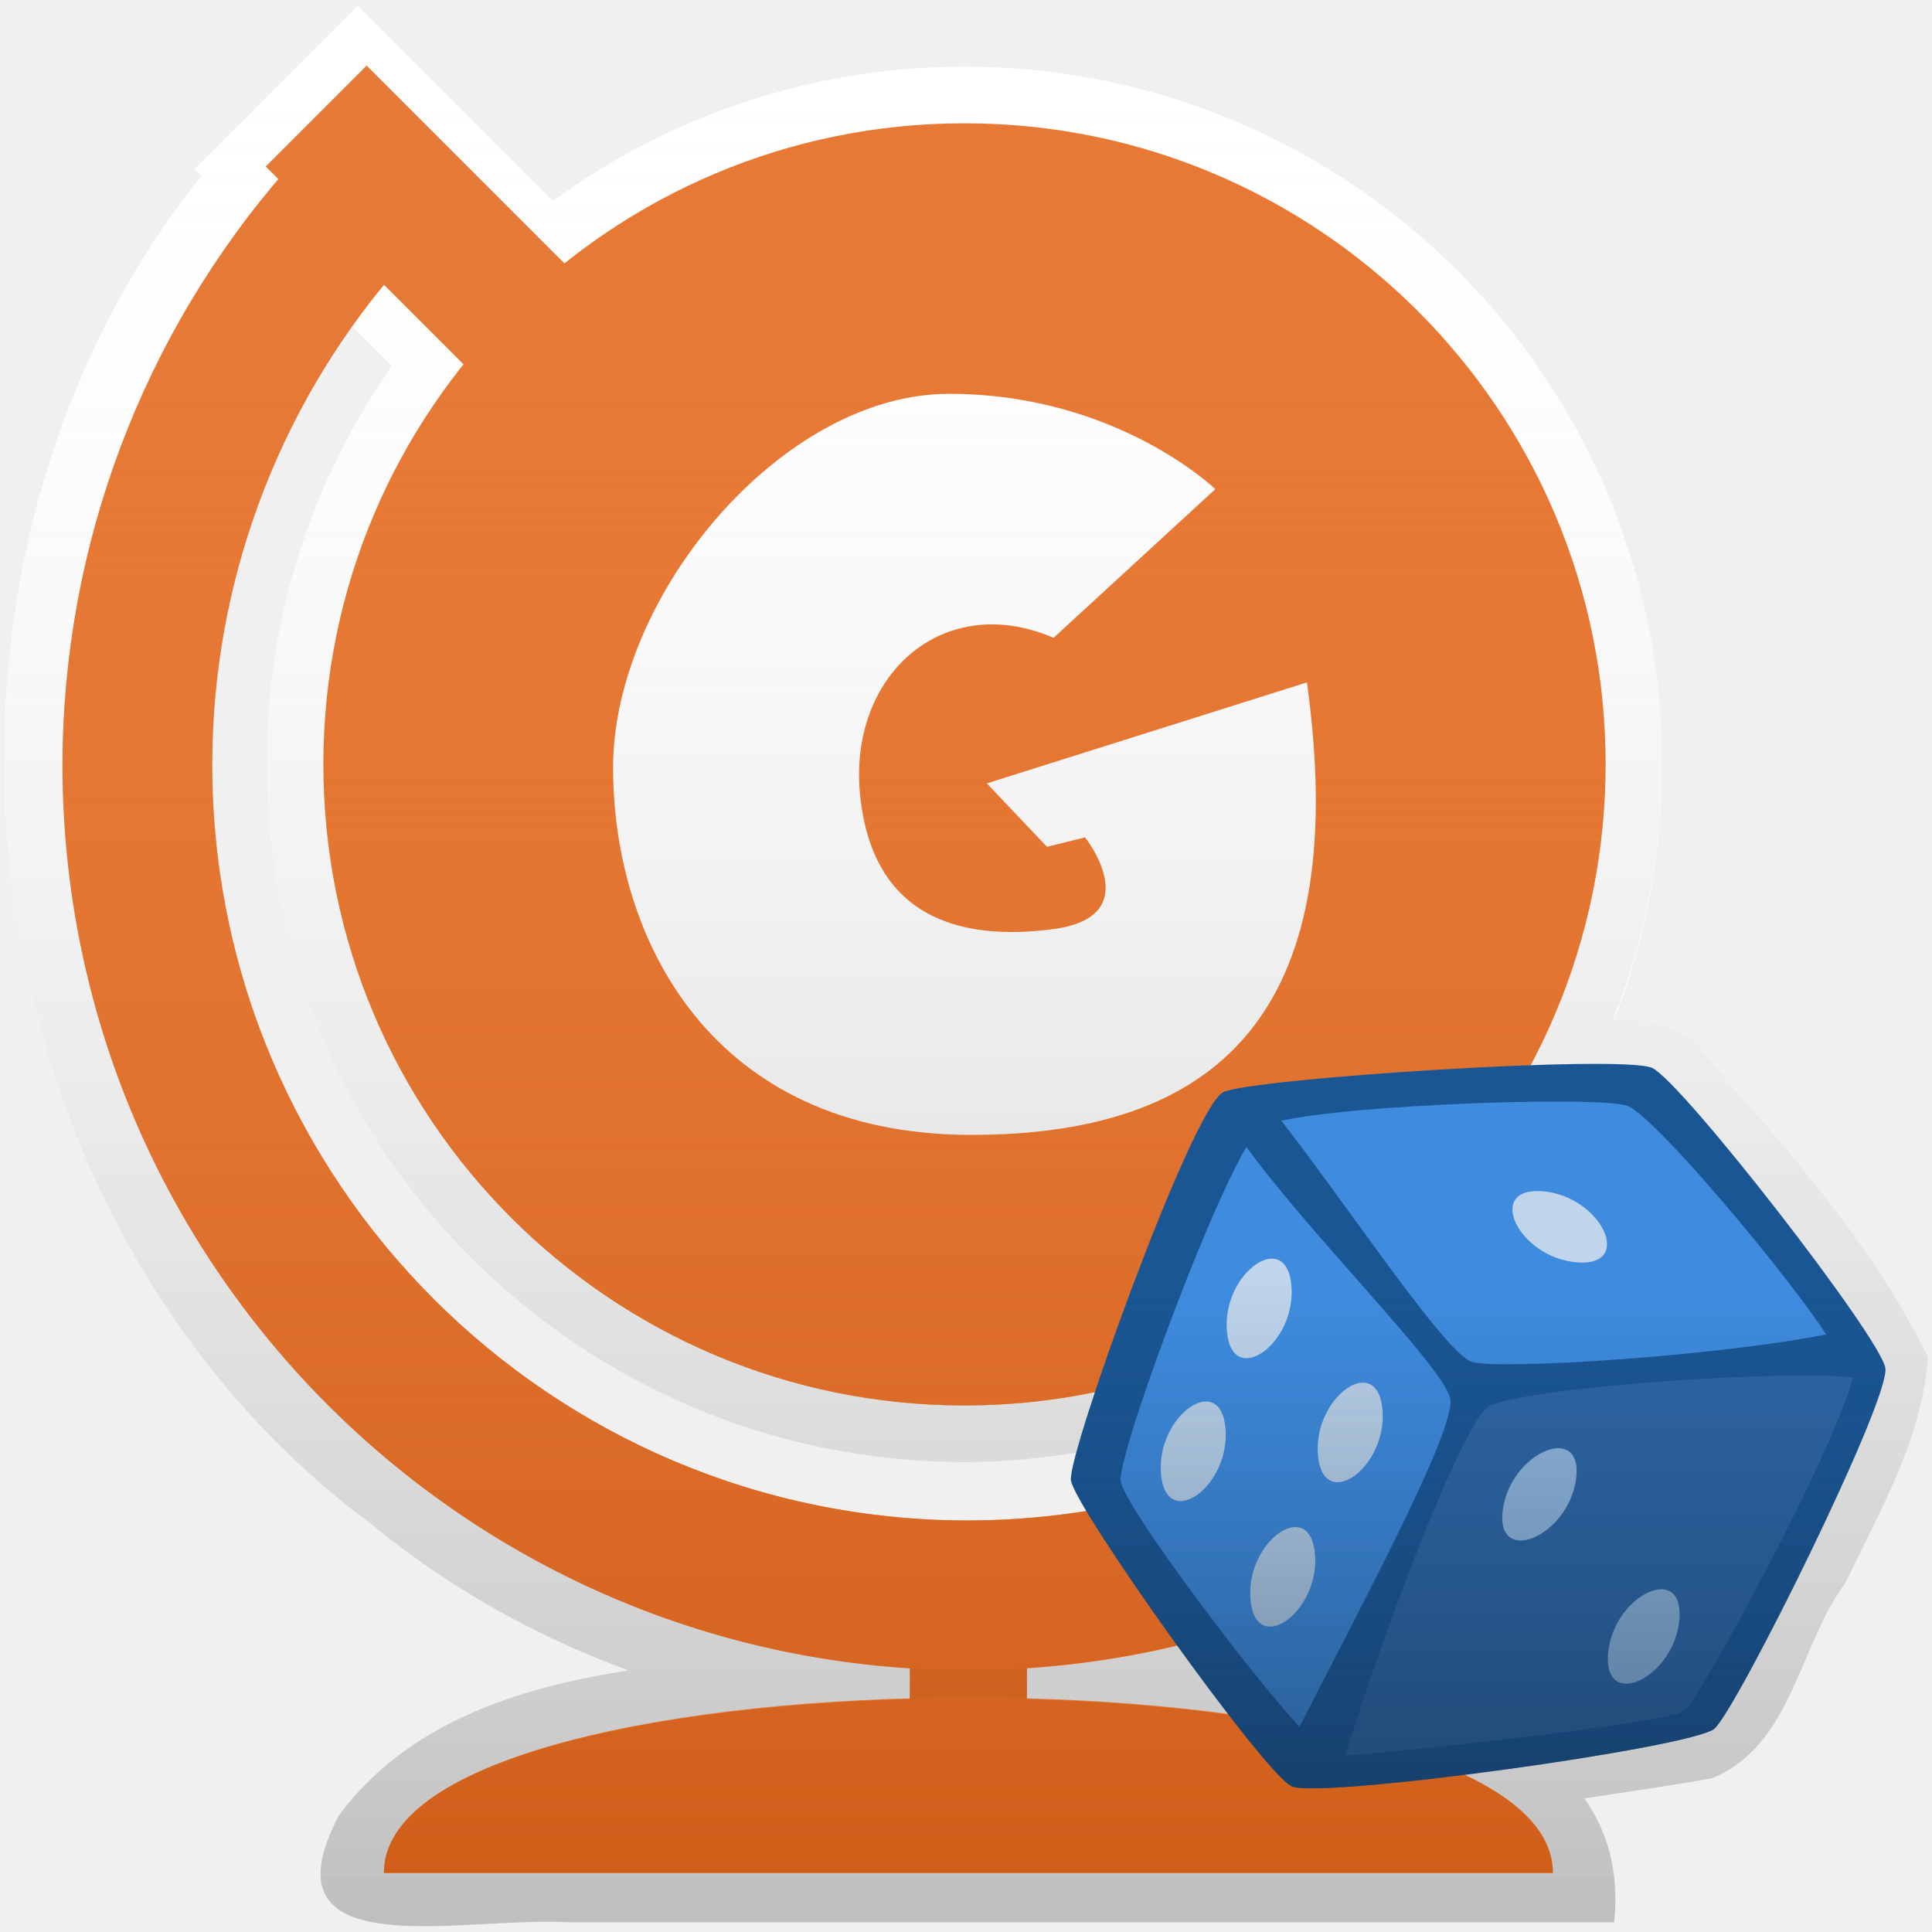
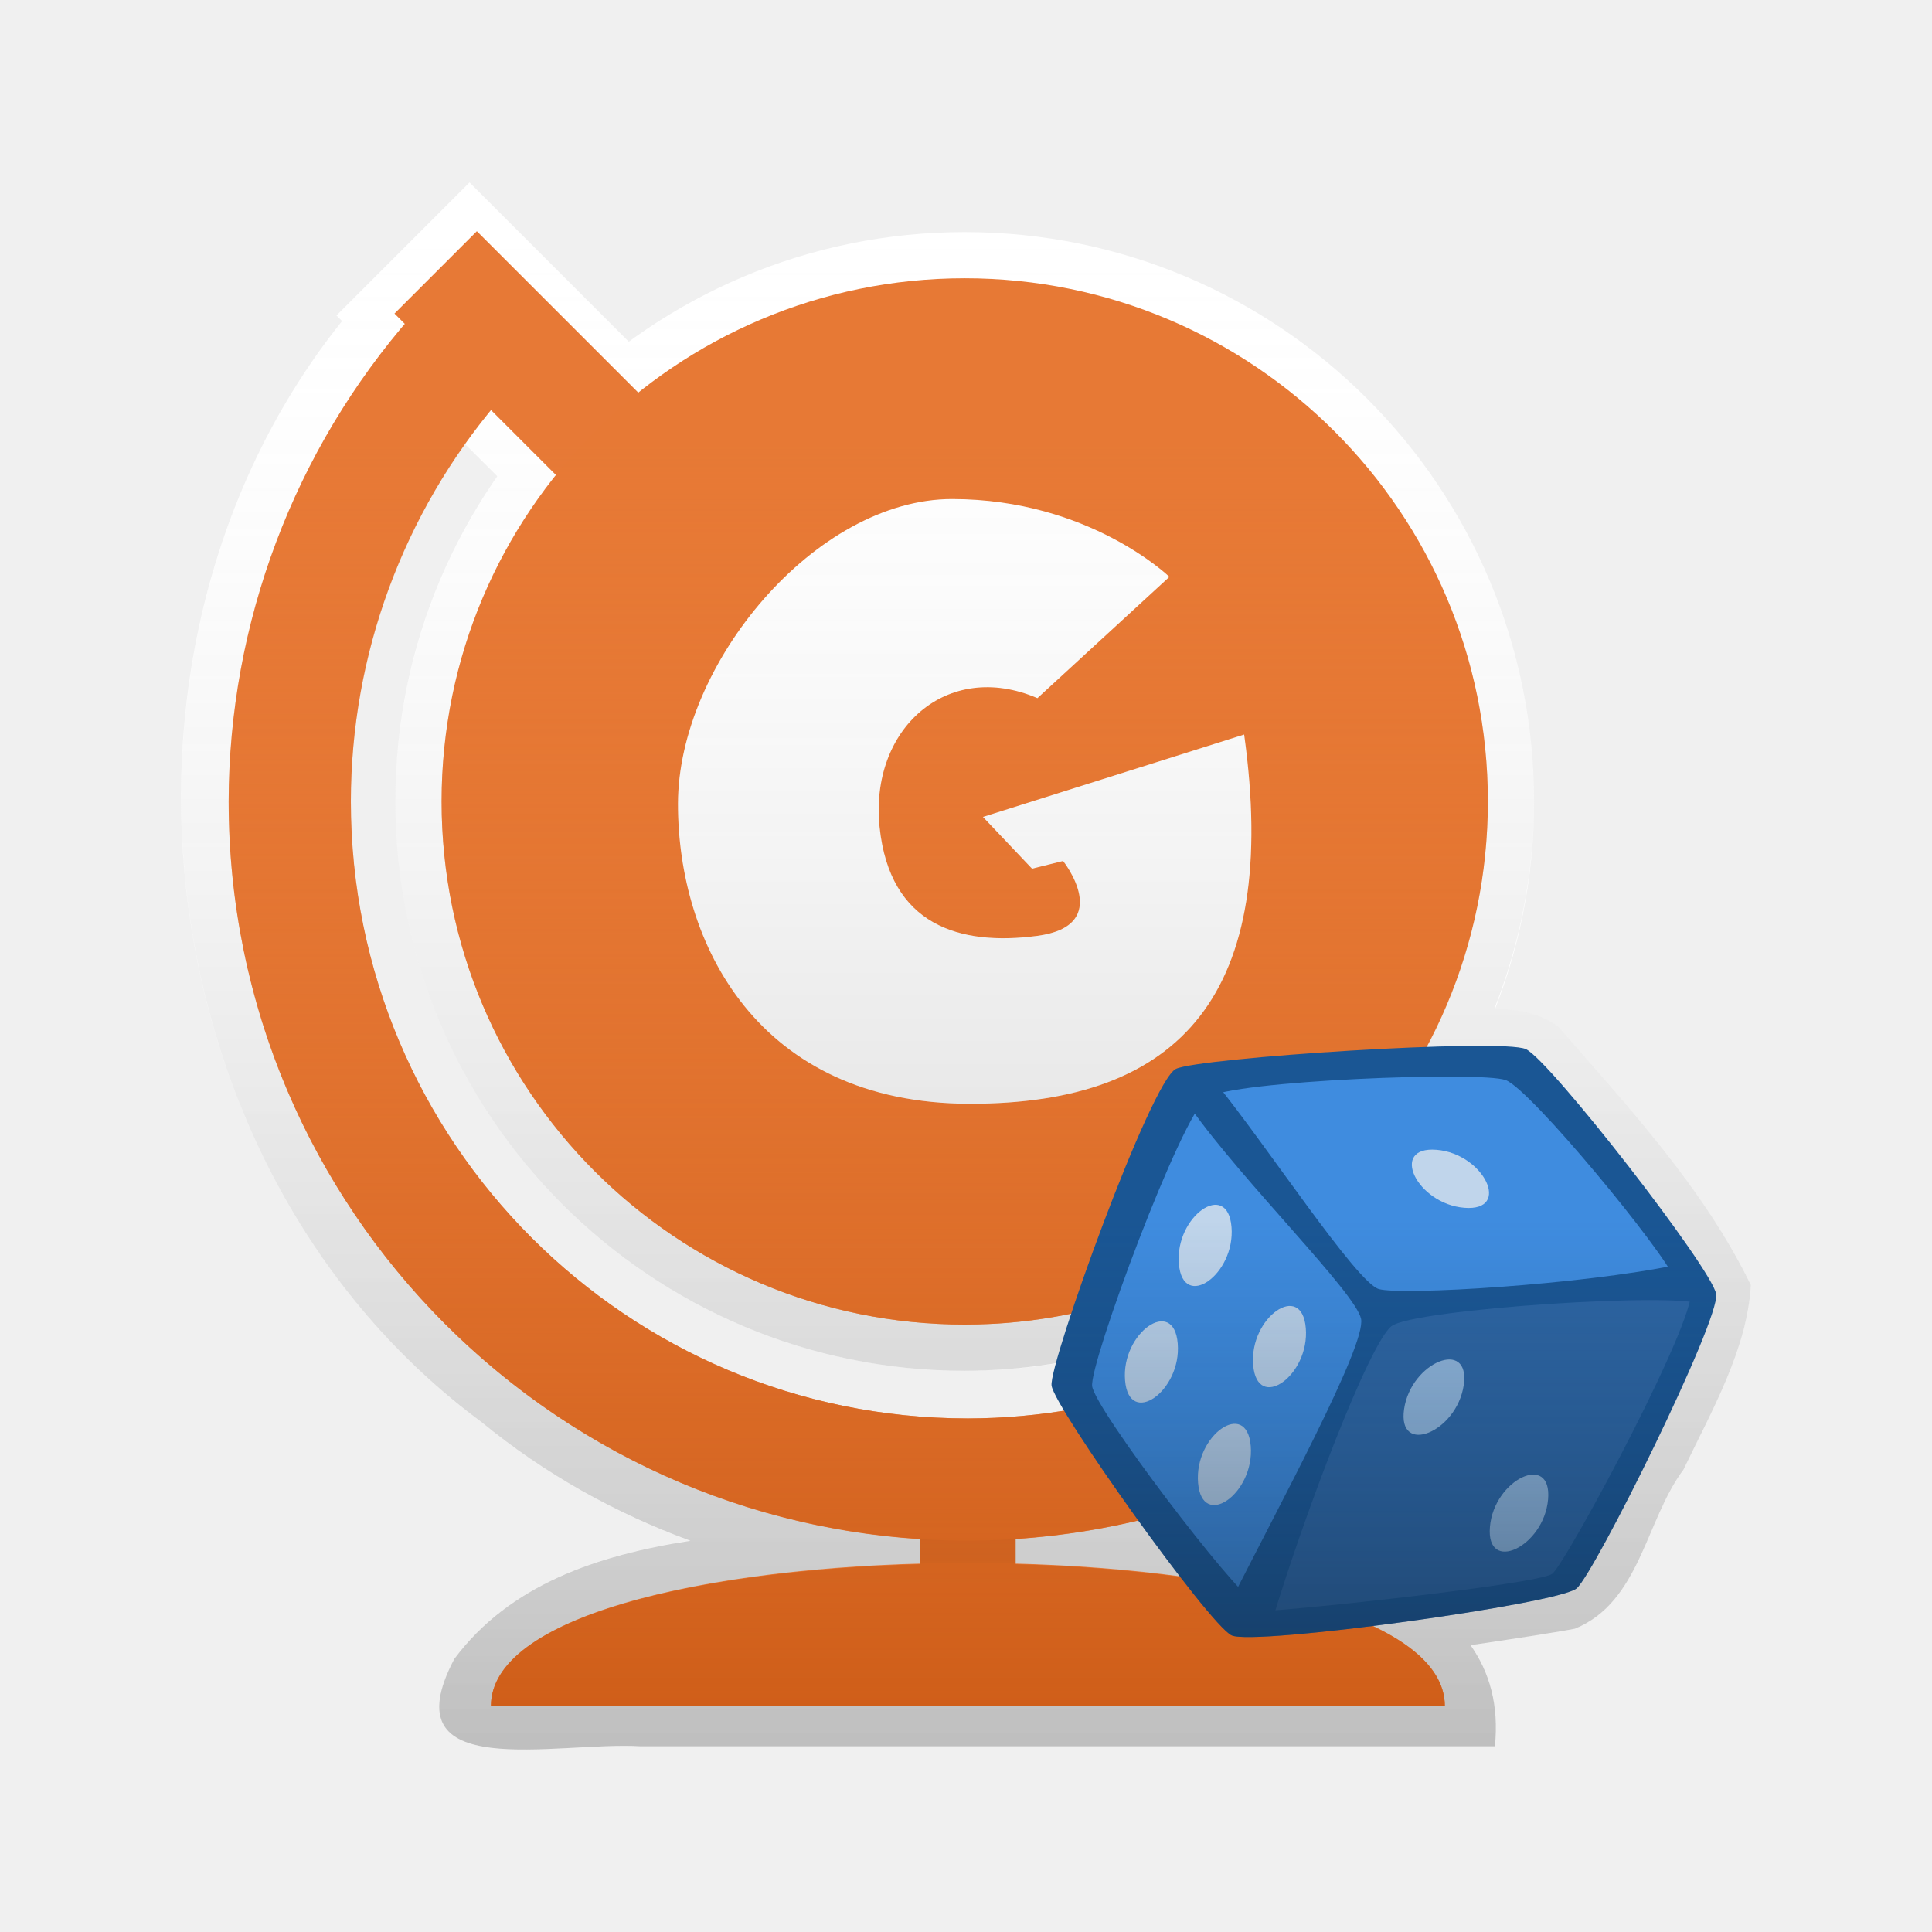
- <svg xmlns="http://www.w3.org/2000/svg" xmlns:xlink="http://www.w3.org/1999/xlink" width="64" height="64" viewBox="0 0 64 64" id="svg4250" version="1.1">
+ <svg xmlns="http://www.w3.org/2000/svg" xmlns:xlink="http://www.w3.org/1999/xlink" width="128" height="128" viewBox="0 0 128 128" id="svg4250" version="1.1">
  <defs id="defs4252">
    <linearGradient id="linearGradient9138">
      <stop style="stop-color:#000;stop-opacity:.251" offset="0" id="stop9140" />
      <stop style="stop-color:#fff;stop-opacity:0" offset="1" id="stop9142" />
    </linearGradient>
    <linearGradient id="linearGradient8988">
      <stop style="stop-color:#132a43;stop-opacity:.502" offset="0" id="stop8990" />
      <stop style="stop-color:#133e6b;stop-opacity:0" offset="1" id="stop8992" />
    </linearGradient>
    <linearGradient id="linearGradient4243">
      <stop id="stop4245" offset="0" style="stop-color:#cf5e19;stop-opacity:1" />
      <stop id="stop4247" offset="1" style="stop-color:#e77936;stop-opacity:0" />
    </linearGradient>
    <linearGradient gradientUnits="userSpaceOnUse" y2="563.452" x2="448.158" y1="615.16" x1="448.158" id="linearGradient4249" xlink:href="#linearGradient4243" gradientTransform="translate(.069 .298)" />
    <linearGradient xlink:href="#linearGradient8988" id="linearGradient8994" x1="45.289" y1="95.746" x2="45.289" y2="48.769" gradientUnits="userSpaceOnUse" gradientTransform="translate(452.134 577.361) scale(.36986)" />
    <linearGradient xlink:href="#linearGradient9138" id="linearGradient9144" x1="33.01" y1="63.644" x2="33.01" y2="1.418" gradientUnits="userSpaceOnUse" gradientTransform="translate(419.744 553.032)" />
    <linearGradient xlink:href="#linearGradient9138" id="linearGradient9167" x1="451.075" y1="614.415" x2="451.075" y2="555.283" gradientUnits="userSpaceOnUse" gradientTransform="translate(-.959)" />
  </defs>
-   <g style="display:inline" transform="translate(-420.702 -553.032)" id="layer1">
+   <g style="display:inline" transform="matrix(1.63206 0 0 1.63206 -674.84 -890.81)" id="layer1-3">
    <path id="path18961-1-9" d="M474.359 586.778c-.557-.019-3.098.012-3.615.033l-.5 26.248c1.568-.279 5.63-.829 7.177-1.123 2.65-1.079 2.869-4.4 4.407-6.457 1.139-2.373 2.59-4.884 2.736-7.494-1.915-3.94-4.962-7.212-7.805-10.477-.69-.525-1.546-.695-2.4-.73z" style="display:inline;fill:#fff;fill-opacity:1;fill-rule:evenodd;stroke:none;stroke-width:1px;stroke-linecap:butt;stroke-linejoin:miter;stroke-opacity:1" />
    <path id="path4182-3" d="M428.682 557.339c-12.064 13.02-9.894 35.673 4.356 46.213 12.185 10 31.402 8.677 42.408-2.496-3.328-3.273-6.336-2.538-10.25 2.689-12.25 8.653-35.18-4.837-38.596-19.105-2.34-7.899.136-16.738 5.787-22.643-2.325-.447-1.24-5.647-3.705-4.658z" style="color:#000;clip-rule:nonzero;display:inline;overflow:visible;visibility:visible;opacity:1;isolation:auto;mix-blend-mode:normal;color-interpolation:sRGB;color-interpolation-filters:linearRGB;solid-color:#000;solid-opacity:1;fill:#fff;fill-opacity:1;fill-rule:nonzero;stroke:none;stroke-width:2;stroke-linecap:butt;stroke-linejoin:miter;stroke-miterlimit:4;stroke-dasharray:none;stroke-dashoffset:0;stroke-opacity:1;marker:none;color-rendering:auto;image-rendering:auto;shape-rendering:auto;text-rendering:auto;enable-background:accumulate" />
    <path id="rect5297-5" d="M450.955 607.537c-6.358.63-14.897.098-19.022 5.623-2.69 5.098 4.13 3.34 7.565 3.549h34.677c.718-7.158-8.647-8.208-14.142-8.845a75.764 75.764 0 0 0-9.078-.327z" style="color:#000;clip-rule:nonzero;display:inline;overflow:visible;visibility:visible;opacity:1;isolation:auto;mix-blend-mode:normal;color-interpolation:sRGB;color-interpolation-filters:linearRGB;solid-color:#000;solid-opacity:1;fill:#fff;fill-opacity:1;fill-rule:nonzero;stroke:none;stroke-width:2;stroke-linecap:butt;stroke-linejoin:miter;stroke-miterlimit:4;stroke-dasharray:none;stroke-dashoffset:0;stroke-opacity:1;marker:none;color-rendering:auto;image-rendering:auto;shape-rendering:auto;text-rendering:auto;enable-background:accumulate" />
    <rect rx="1.6473932e-07" y="607.394" x="450.845" height="4.84" width="3.872" id="rect5300" style="color:#000;clip-rule:nonzero;display:inline;overflow:visible;visibility:visible;opacity:1;isolation:auto;mix-blend-mode:normal;color-interpolation:sRGB;color-interpolation-filters:linearRGB;solid-color:#000;solid-opacity:1;fill:#e77936;fill-opacity:.973;fill-rule:nonzero;stroke:none;stroke-width:2;stroke-linecap:butt;stroke-linejoin:miter;stroke-miterlimit:4;stroke-dasharray:none;stroke-dashoffset:0;stroke-opacity:1;marker:none;color-rendering:auto;image-rendering:auto;shape-rendering:auto;text-rendering:auto;enable-background:accumulate" />
    <ellipse style="color:#000;clip-rule:nonzero;display:inline;overflow:visible;visibility:visible;opacity:1;isolation:auto;mix-blend-mode:normal;color-interpolation:sRGB;color-interpolation-filters:linearRGB;solid-color:#000;solid-opacity:1;fill:#fff;fill-opacity:1;fill-rule:nonzero;stroke:none;stroke-width:18.948;stroke-linecap:butt;stroke-linejoin:miter;stroke-miterlimit:4;stroke-dasharray:none;stroke-dashoffset:0;stroke-opacity:1;marker:none;color-rendering:auto;image-rendering:auto;shape-rendering:auto;text-rendering:auto;enable-background:accumulate" id="path4848-6" cx="452.652" cy="578.353" rx="23.112" ry="23.112" />
    <rect transform="rotate(-45)" style="color:#000;clip-rule:nonzero;display:inline;overflow:visible;visibility:visible;opacity:1;isolation:auto;mix-blend-mode:normal;color-interpolation:sRGB;color-interpolation-filters:linearRGB;solid-color:#000;solid-opacity:1;fill:#fff;fill-opacity:1;fill-rule:nonzero;stroke:none;stroke-width:2;stroke-linecap:butt;stroke-linejoin:miter;stroke-miterlimit:4;stroke-dasharray:none;stroke-dashoffset:0;stroke-opacity:1;marker:none;color-rendering:auto;image-rendering:auto;shape-rendering:auto;text-rendering:auto;enable-background:accumulate" id="rect4180-3-7" width="7.639" height="64.495" x="-92.969" y="697.048" rx="3.2499699e-07" ry="0" />
-     <path style="display:inline;fill:url(#linearGradient9144);fill-opacity:1;fill-rule:evenodd;stroke:none;stroke-width:1px;stroke-linecap:butt;stroke-linejoin:miter;stroke-opacity:1" d="m432.55 553.225-5.402 5.4.234.235c-10.575 13.199-8.054 34.55 5.657 44.691 2.561 2.102 5.435 3.7 8.476 4.815-3.791.583-7.34 1.792-9.582 4.795-2.689 5.098 4.13 3.34 7.565 3.548h34.677c.17-1.682-.224-3.024-.988-4.105 1.637-.244 3.32-.494 4.234-.668 2.65-1.079 2.869-4.4 4.407-6.457 1.139-2.373 2.59-4.884 2.736-7.494-1.915-3.94-4.962-7.212-7.805-10.477-.69-.525-1.546-.695-2.4-.73-.033-.001-.166.003-.211.002a23.112 23.112 0 0 0 1.615-8.428c0-12.764-10.347-23.111-23.111-23.111a23.112 23.112 0 0 0-13.615 4.47l-6.487-6.486zm-1.047 9.756 2.18 2.18a23.112 23.112 0 0 0-4.142 13.191c-.001 12.765 10.346 23.113 23.11 23.113a23.114 23.114 0 0 0 13.179-4.158l2.826 2.826c-1.09.77-2.23 1.97-3.46 3.612-12.25 8.652-35.179-4.838-38.595-19.106-2.214-7.472-.115-15.783 4.902-21.658zm38.891 42.166-.098 5.103c-1.905-.972-4.244-1.513-6.484-1.875a31.687 31.687 0 0 0 6.582-3.228z" id="path18961-1-9-3" />
+     <path style="display:inline;fill:url(#linearGradient9144);fill-opacity:1;fill-rule:evenodd;stroke:none;stroke-width:1px;stroke-linecap:butt;stroke-linejoin:miter;stroke-opacity:1" d="m432.55 553.225-5.402 5.4.234.235c-10.575 13.199-8.054 34.55 5.657 44.691 2.561 2.102 5.435 3.7 8.476 4.815-3.791.583-7.34 1.792-9.582 4.795-2.689 5.098 4.13 3.34 7.565 3.548h34.677c.17-1.682-.224-3.024-.988-4.105 1.637-.244 3.32-.494 4.234-.668 2.65-1.079 2.869-4.4 4.407-6.457 1.139-2.373 2.59-4.884 2.736-7.494-1.915-3.94-4.962-7.212-7.805-10.477-.69-.525-1.546-.695-2.4-.73-.033-.001-.166.003-.211.002a23.112 23.112 0 0 0 1.615-8.428c0-12.764-10.347-23.111-23.111-23.111a23.112 23.112 0 0 0-13.615 4.47zm-1.047 9.756 2.18 2.18a23.112 23.112 0 0 0-4.142 13.191c-.001 12.765 10.346 23.113 23.11 23.113a23.114 23.114 0 0 0 13.179-4.158l2.826 2.826c-1.09.77-2.23 1.97-3.46 3.612-12.25 8.652-35.179-4.838-38.595-19.106-2.214-7.472-.115-15.783 4.902-21.658zm38.891 42.166-.098 5.103c-1.905-.972-4.244-1.513-6.484-1.875a31.687 31.687 0 0 0 6.582-3.228z" id="path18961-1-9-3" />
    <path id="path4182" d="M430.202 558.64a30.01 30.01 0 0 0-7.43 19.712c0 16.574 13.435 30.01 30.009 30.01a30.012 30.012 0 0 0 19.724-7.42l-3.523-3.522a25.048 25.048 0 0 1-16.201 5.98c-13.834 0-25.048-11.214-25.048-25.048a25.043 25.043 0 0 1 5.965-16.216z" style="color:#000;clip-rule:nonzero;display:inline;overflow:visible;visibility:visible;opacity:1;isolation:auto;mix-blend-mode:normal;color-interpolation:sRGB;color-interpolation-filters:linearRGB;solid-color:#000;solid-opacity:1;fill:#e77936;fill-opacity:1;fill-rule:nonzero;stroke:none;stroke-width:2;stroke-linecap:butt;stroke-linejoin:miter;stroke-miterlimit:4;stroke-dasharray:none;stroke-dashoffset:0;stroke-opacity:1;marker:none;color-rendering:auto;image-rendering:auto;shape-rendering:auto;text-rendering:auto;enable-background:accumulate" />
    <rect transform="rotate(-45)" style="color:#000;clip-rule:nonzero;display:inline;overflow:visible;visibility:visible;opacity:1;isolation:auto;mix-blend-mode:normal;color-interpolation:sRGB;color-interpolation-filters:linearRGB;solid-color:#000;solid-opacity:1;fill:#e77936;fill-opacity:1;fill-rule:nonzero;stroke:none;stroke-width:2;stroke-linecap:butt;stroke-linejoin:miter;stroke-miterlimit:4;stroke-dasharray:none;stroke-dashoffset:0;stroke-opacity:1;marker:none;color-rendering:auto;image-rendering:auto;shape-rendering:auto;text-rendering:auto;enable-background:accumulate" id="rect4180-3" width="4.728" height="60.745" x="-91.248" y="698.658" rx="2.011425e-07" ry="0" />
    <ellipse style="color:#000;clip-rule:nonzero;display:inline;overflow:visible;visibility:visible;opacity:1;isolation:auto;mix-blend-mode:normal;color-interpolation:sRGB;color-interpolation-filters:linearRGB;solid-color:#000;solid-opacity:1;fill:#e77935;fill-opacity:1;fill-rule:nonzero;stroke:none;stroke-width:18.948;stroke-linecap:butt;stroke-linejoin:miter;stroke-miterlimit:4;stroke-dasharray:none;stroke-dashoffset:0;stroke-opacity:1;marker:none;color-rendering:auto;image-rendering:auto;shape-rendering:auto;text-rendering:auto;enable-background:accumulate" id="path4848" cx="452.652" cy="578.353" rx="21.237" ry="21.237" />
    <path id="rect5297" d="M472.142 615.074H433.42c0-3.872 9.68-5.808 19.36-5.808 9.681 0 19.362 1.936 19.362 5.808z" style="color:#000;clip-rule:nonzero;display:inline;overflow:visible;visibility:visible;opacity:1;isolation:auto;mix-blend-mode:normal;color-interpolation:sRGB;color-interpolation-filters:linearRGB;solid-color:#000;solid-opacity:1;fill:#e77936;fill-opacity:1;fill-rule:nonzero;stroke:none;stroke-width:2;stroke-linecap:butt;stroke-linejoin:miter;stroke-miterlimit:4;stroke-dasharray:none;stroke-dashoffset:0;stroke-opacity:1;marker:none;color-rendering:auto;image-rendering:auto;shape-rendering:auto;text-rendering:auto;enable-background:accumulate" />
-     <path style="color:#000;clip-rule:nonzero;display:inline;overflow:visible;visibility:visible;opacity:1;isolation:auto;mix-blend-mode:normal;color-interpolation:sRGB;color-interpolation-filters:linearRGB;solid-color:#000;solid-opacity:1;fill:url(#linearGradient4249);fill-opacity:1;fill-rule:nonzero;stroke:none;stroke-width:2;stroke-linecap:butt;stroke-linejoin:miter;stroke-miterlimit:4;stroke-dasharray:none;stroke-dashoffset:0;stroke-opacity:1;marker:none;color-rendering:auto;image-rendering:auto;shape-rendering:auto;text-rendering:auto;enable-background:accumulate" d="m432.847 555.206-3.344 3.341.422.422a30.007 30.007 0 0 0-7.154 19.383c0 15.923 12.403 28.943 28.074 29.941v1.022c-8.991.242-17.426 2.147-17.426 5.76h38.723c0-3.613-8.434-5.518-17.426-5.76v-1.025a30.003 30.003 0 0 0 17.46-7.07l.28.28 3.344-3.343-6.568-6.569a21.237 21.237 0 0 0 4.656-13.236 21.237 21.237 0 0 0-21.236-21.236 21.237 21.237 0 0 0-13.25 4.644l-6.555-6.554zm.586 7.271 2.639 2.639a21.237 21.237 0 0 0-4.656 13.236 21.237 21.237 0 0 0 21.236 21.238 21.237 21.237 0 0 0 13.25-4.644l2.74 2.74a25.038 25.038 0 0 1-15.861 5.715c-13.834 0-25.049-11.215-25.049-25.049a25.033 25.033 0 0 1 5.701-15.875z" id="rect5300-3" />
+     <path style="color:#000;clip-rule:nonzero;display:inline;overflow:visible;visibility:visible;opacity:1;isolation:auto;mix-blend-mode:normal;color-interpolation:sRGB;color-interpolation-filters:linearRGB;solid-color:#000;solid-opacity:1;fill:url(#linearGradient4249);fill-opacity:1;fill-rule:nonzero;stroke:none;stroke-width:2;stroke-linecap:butt;stroke-linejoin:miter;stroke-miterlimit:4;stroke-dasharray:none;stroke-dashoffset:0;stroke-opacity:1;marker:none;color-rendering:auto;image-rendering:auto;shape-rendering:auto;text-rendering:auto;enable-background:accumulate" d="m432.847 555.206-3.344 3.341.422.422a30.007 30.007 0 0 0-7.154 19.383c0 15.923 12.403 28.943 28.074 29.941v1.022c-8.991.242-17.426 2.147-17.426 5.76h38.723c0-3.613-8.434-5.518-17.426-5.76v-1.025a30.003 30.003 0 0 0 17.46-7.07l.28.28 3.344-3.343-6.568-6.569a21.237 21.237 0 0 0 4.656-13.236 21.237 21.237 0 0 0-21.236-21.236 21.237 21.237 0 0 0-13.25 4.644zm.586 7.271 2.639 2.639a21.237 21.237 0 0 0-4.656 13.236 21.237 21.237 0 0 0 21.236 21.238 21.237 21.237 0 0 0 13.25-4.644l2.74 2.74a25.038 25.038 0 0 1-15.861 5.715c-13.834 0-25.049-11.215-25.049-25.049a25.033 25.033 0 0 1 5.701-15.875z" id="rect5300-3" />
    <path d="M460.96 569.236s-3.249-3.151-8.81-3.158c-5.562-.007-11.131 6.7-11.138 12.366-.007 5.664 3.238 12.172 11.843 12.182 8.605.01 12.598-4.495 11.14-14.988l-10.602 3.345 1.992 2.1 1.26-.313s2.095 2.625-1.054 3.041c-3.148.416-5.98-.427-6.395-4.414-.415-3.986 2.736-6.815 6.407-5.237z" id="path8810-6-7-0-4-9-8" style="display:inline;opacity:1;fill:#fff;fill-opacity:1;fill-rule:evenodd;stroke:none;stroke-width:18.948;stroke-linecap:butt;stroke-linejoin:miter;stroke-miterlimit:4;stroke-dasharray:none;stroke-opacity:1" />
    <g id="g9169" transform="translate(-.959)">
      <path style="fill:#1a5694;fill-opacity:1;fill-rule:evenodd;stroke:none;stroke-width:1px;stroke-linecap:butt;stroke-linejoin:miter;stroke-opacity:1" d="M457.137 602.064c.106.895 6.393 9.715 7.31 10.142.918.427 13.267-1.274 14.005-1.908.738-.634 5.837-10.908 5.663-11.949-.174-1.04-6.742-9.487-7.723-9.94-.98-.454-13.295.347-14.21.803-1.035.516-5.152 11.958-5.045 12.852z" id="path18961" />
      <path style="fill:#3f8cdf;fill-opacity:1;fill-rule:evenodd;stroke:none;stroke-width:1px;stroke-linecap:butt;stroke-linejoin:miter;stroke-opacity:1" d="M458.784 602.09c.113.932 5.75 8.338 6.59 8.76.842.422 11.296-1.116 11.952-1.698.655-.583 5.54-10.261 5.127-11.374-.413-1.112-5.872-7.749-6.885-8.114-1.013-.366-11.09.016-12.126.715-1.036.699-4.77 10.778-4.658 11.71z" id="path19848" />
      <path style="fill:#2e66a4;fill-opacity:1;fill-rule:evenodd;stroke:none;stroke-width:1px;stroke-linecap:butt;stroke-linejoin:miter;stroke-opacity:1" d="M465.197 611.243c-.914-.046 4.942-11.955 5.498-12.506.557-.55 11.715-1.265 12.352-.628.636.636-5.008 11.156-5.587 11.597-.579.441-11.35 1.583-12.263 1.537z" id="path22551" />
      <path style="fill:#1a5694;fill-opacity:1;fill-rule:evenodd;stroke:none;stroke-width:1px;stroke-linecap:butt;stroke-linejoin:miter;stroke-opacity:1" d="M462.8 590.818c2.122 2.995 6.667 7.467 6.9 8.535.232 1.069-3.433 7.766-5.41 11.714l1.805.54c1.296-4.317 3.942-11.254 4.84-11.952.898-.7 11.863-1.412 12.648-.866.785.545-1.086-1.618-1.086-1.618-3.85.8-11.17 1.243-12.077.977-.907-.265-4.582-5.87-6.59-8.334z" id="path19850" />
      <path style="color:#000;display:inline;overflow:visible;visibility:visible;opacity:1;fill:#c0d5eb;fill-opacity:1;fill-rule:nonzero;stroke:none;stroke-width:1;stroke-linecap:round;stroke-linejoin:round;stroke-miterlimit:4;stroke-dasharray:none;stroke-dashoffset:0;stroke-opacity:1;marker:none;enable-background:accumulate" d="M473.892 594.849c-1.933-.158-3.06-2.51-1.127-2.354 1.933.156 3.06 2.512 1.127 2.354z" id="path4146" />
      <path style="color:#000;display:inline;overflow:visible;visibility:visible;opacity:1;fill:#c0d5eb;fill-opacity:1;fill-rule:nonzero;stroke:none;stroke-width:1;stroke-linecap:round;stroke-linejoin:round;stroke-miterlimit:4;stroke-dasharray:none;stroke-dashoffset:0;stroke-opacity:1;marker:none;enable-background:accumulate" d="M464.441 595.628c.16 1.933-1.974 3.43-2.137 1.496-.163-1.932 1.977-3.43 2.137-1.496z" id="path4146-3" />
      <path style="color:#000;display:inline;overflow:visible;visibility:visible;opacity:1;fill:#c0d5eb;fill-opacity:1;fill-rule:nonzero;stroke:none;stroke-width:1;stroke-linecap:round;stroke-linejoin:round;stroke-miterlimit:4;stroke-dasharray:none;stroke-dashoffset:0;stroke-opacity:1;marker:none;enable-background:accumulate" d="M462.258 600.36c.16 1.932-1.975 3.429-2.138 1.496-.162-1.933 1.978-3.43 2.138-1.497z" id="path4146-3-6" />
      <path style="color:#000;display:inline;overflow:visible;visibility:visible;opacity:1;fill:#c0d5eb;fill-opacity:1;fill-rule:nonzero;stroke:none;stroke-width:1;stroke-linecap:round;stroke-linejoin:round;stroke-miterlimit:4;stroke-dasharray:none;stroke-dashoffset:0;stroke-opacity:1;marker:none;enable-background:accumulate" d="M467.457 599.735c.16 1.933-1.975 3.43-2.137 1.497-.163-1.933 1.977-3.43 2.137-1.497z" id="path4146-3-7" />
      <path style="color:#000;display:inline;overflow:visible;visibility:visible;opacity:1;fill:#c0d5eb;fill-opacity:1;fill-rule:nonzero;stroke:none;stroke-width:1;stroke-linecap:round;stroke-linejoin:round;stroke-miterlimit:4;stroke-dasharray:none;stroke-dashoffset:0;stroke-opacity:1;marker:none;enable-background:accumulate" d="M465.222 604.519c.16 1.933-1.975 3.43-2.138 1.497-.163-1.933 1.977-3.43 2.138-1.497z" id="path4146-3-5" />
      <path style="color:#000;display:inline;overflow:visible;visibility:visible;opacity:1;fill:#97bbdf;fill-opacity:1;fill-rule:nonzero;stroke:none;stroke-width:1;stroke-linecap:round;stroke-linejoin:round;stroke-miterlimit:4;stroke-dasharray:none;stroke-dashoffset:0;stroke-opacity:1;marker:none;enable-background:accumulate" d="M477.292 606.687c-.17 1.932-2.528 3.044-2.36 1.112.167-1.932 2.53-3.045 2.36-1.112z" id="path4146-3-56" />
      <path style="color:#000;display:inline;overflow:visible;visibility:visible;opacity:1;fill:#97bbdf;fill-opacity:1;fill-rule:nonzero;stroke:none;stroke-width:1;stroke-linecap:round;stroke-linejoin:round;stroke-miterlimit:4;stroke-dasharray:none;stroke-dashoffset:0;stroke-opacity:1;marker:none;enable-background:accumulate" d="M473.868 602.048c-.282 1.92-2.7 2.893-2.421.974.279-1.92 2.703-2.893 2.42-.974z" id="path4146-3-56-9" />
      <path style="display:inline;fill:url(#linearGradient8994);fill-opacity:1;fill-rule:evenodd;stroke:none;stroke-width:1px;stroke-linecap:butt;stroke-linejoin:miter;stroke-opacity:1" d="M457.137 602.064c.106.895 6.393 9.715 7.31 10.142.918.427 13.267-1.274 14.005-1.908.738-.634 5.837-10.908 5.663-11.949-.174-1.04-6.742-9.487-7.723-9.94-.98-.454-13.295.347-14.21.803-1.035.516-5.152 11.958-5.045 12.852z" id="path18961-1" />
    </g>
    <path d="M460.96 569.236s-3.249-3.151-8.81-3.158c-5.562-.007-11.131 6.7-11.138 12.366-.007 5.664 3.238 12.172 11.843 12.182 8.605.01 12.598-4.495 11.14-14.988l-10.602 3.345 1.992 2.1 1.26-.313s2.095 2.625-1.054 3.041c-3.148.416-5.98-.427-6.395-4.414-.415-3.986 2.736-6.815 6.407-5.237z" id="path8810-6-7-0-4-9-8-6" style="display:inline;opacity:1;fill:url(#linearGradient9167);fill-opacity:1;fill-rule:evenodd;stroke:none;stroke-width:18.948;stroke-linecap:butt;stroke-linejoin:miter;stroke-miterlimit:4;stroke-dasharray:none;stroke-opacity:1" />
  </g>
</svg>
